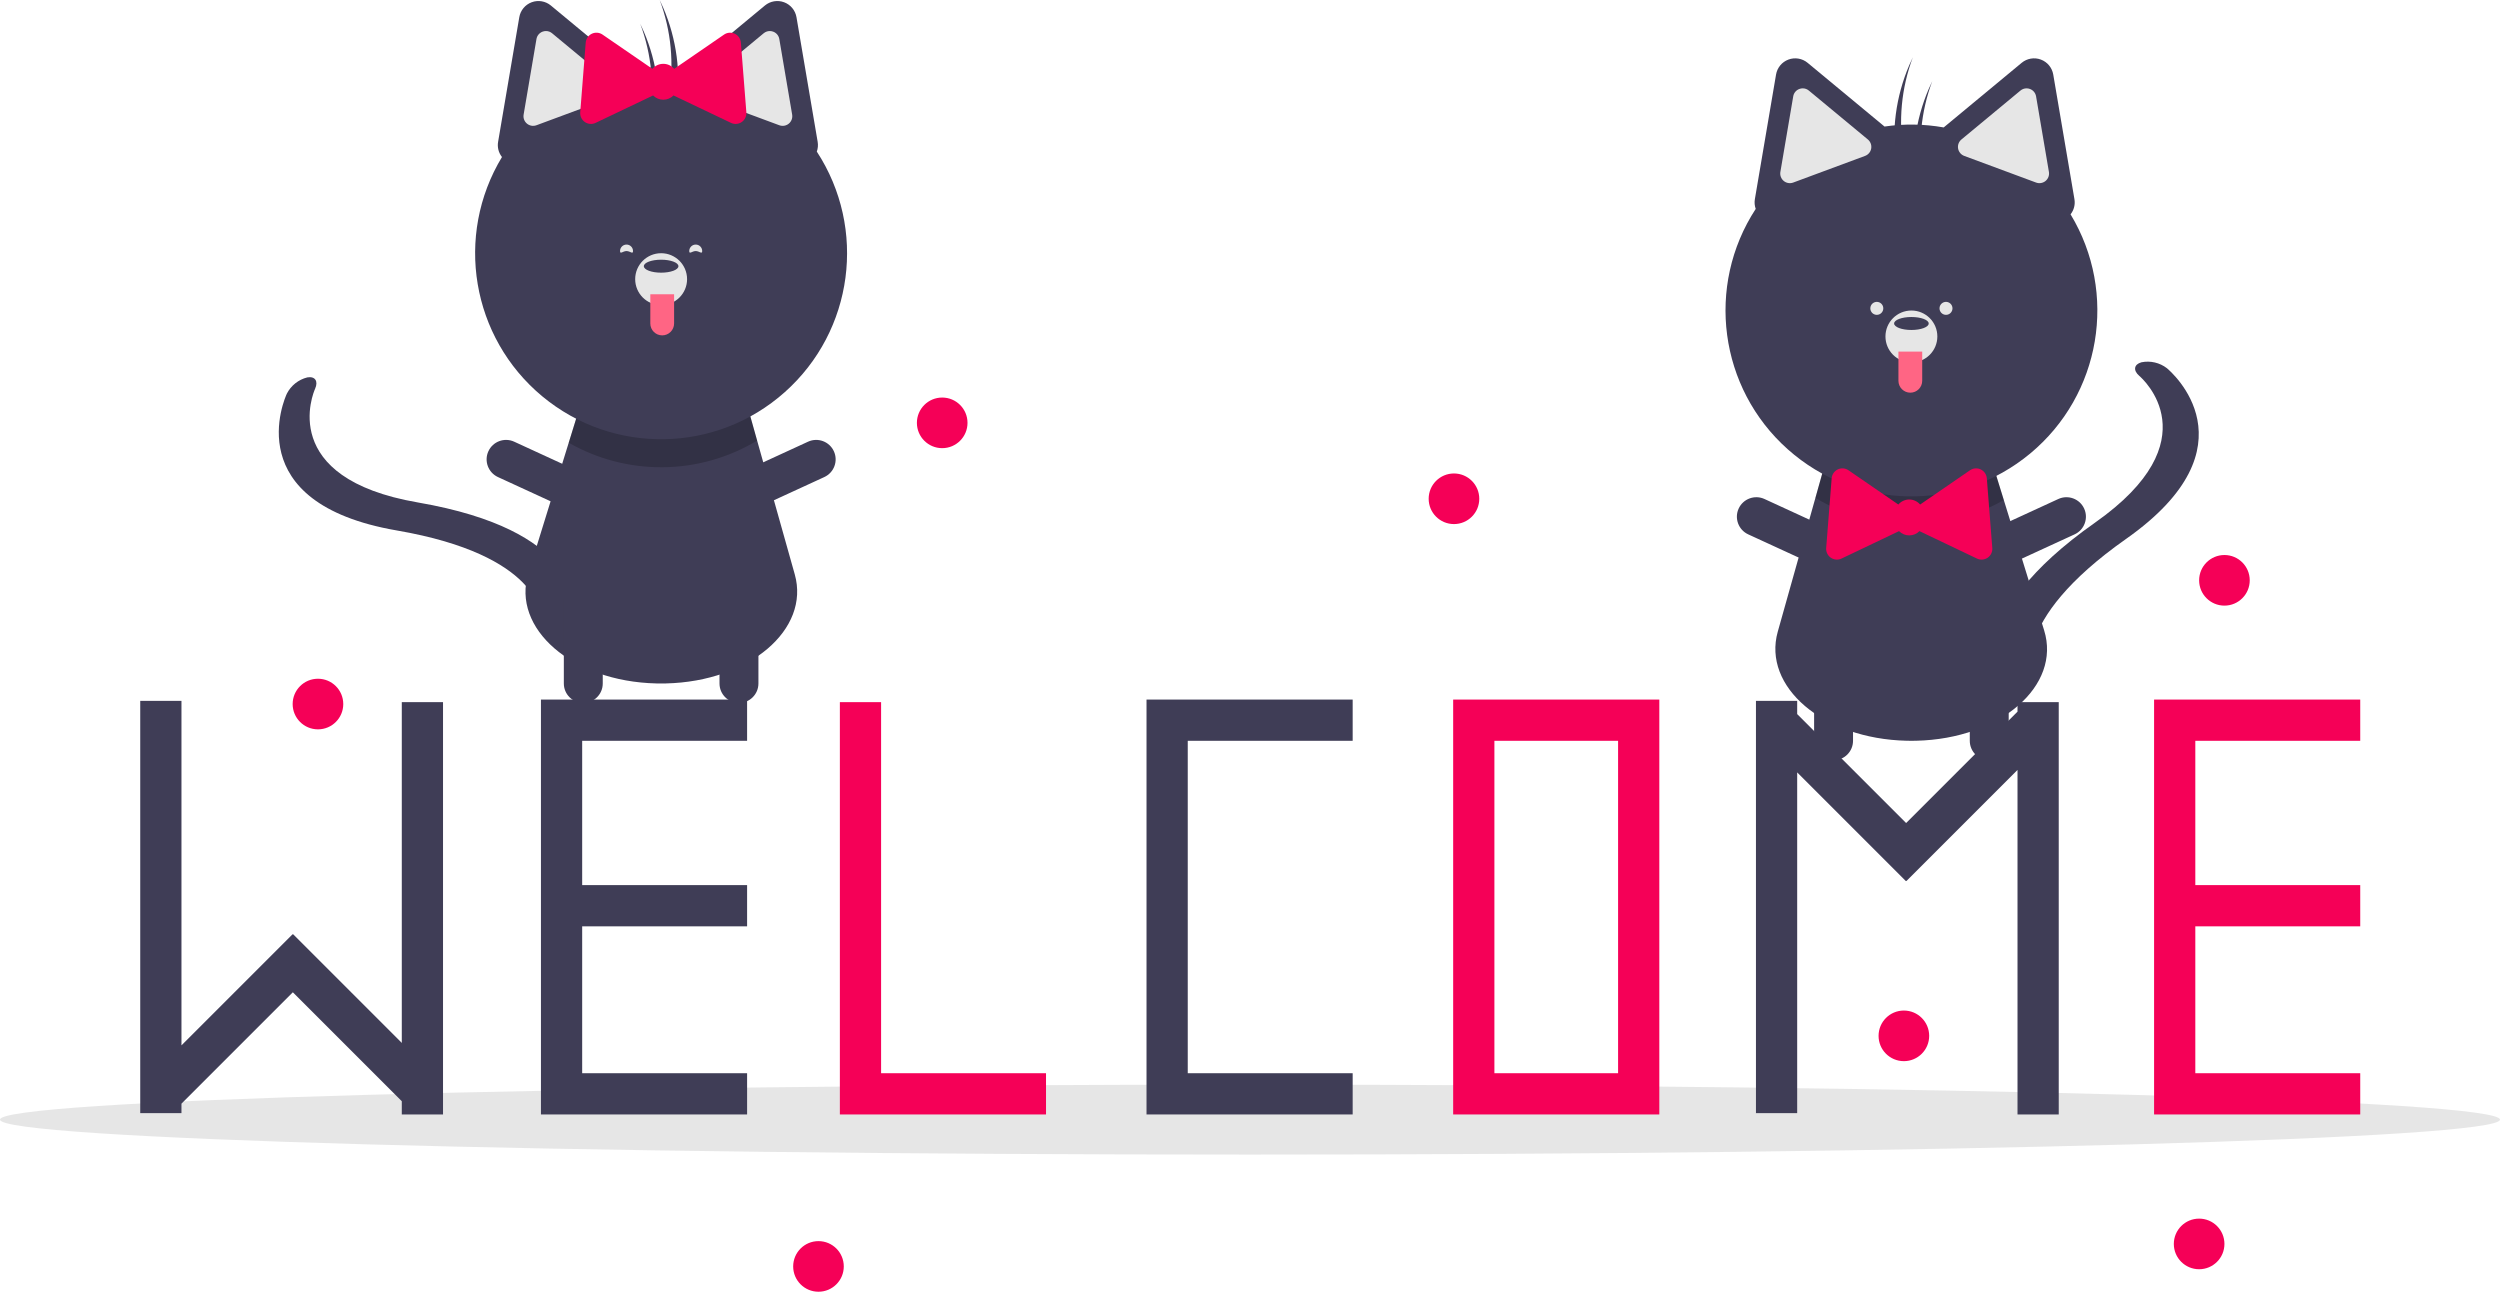
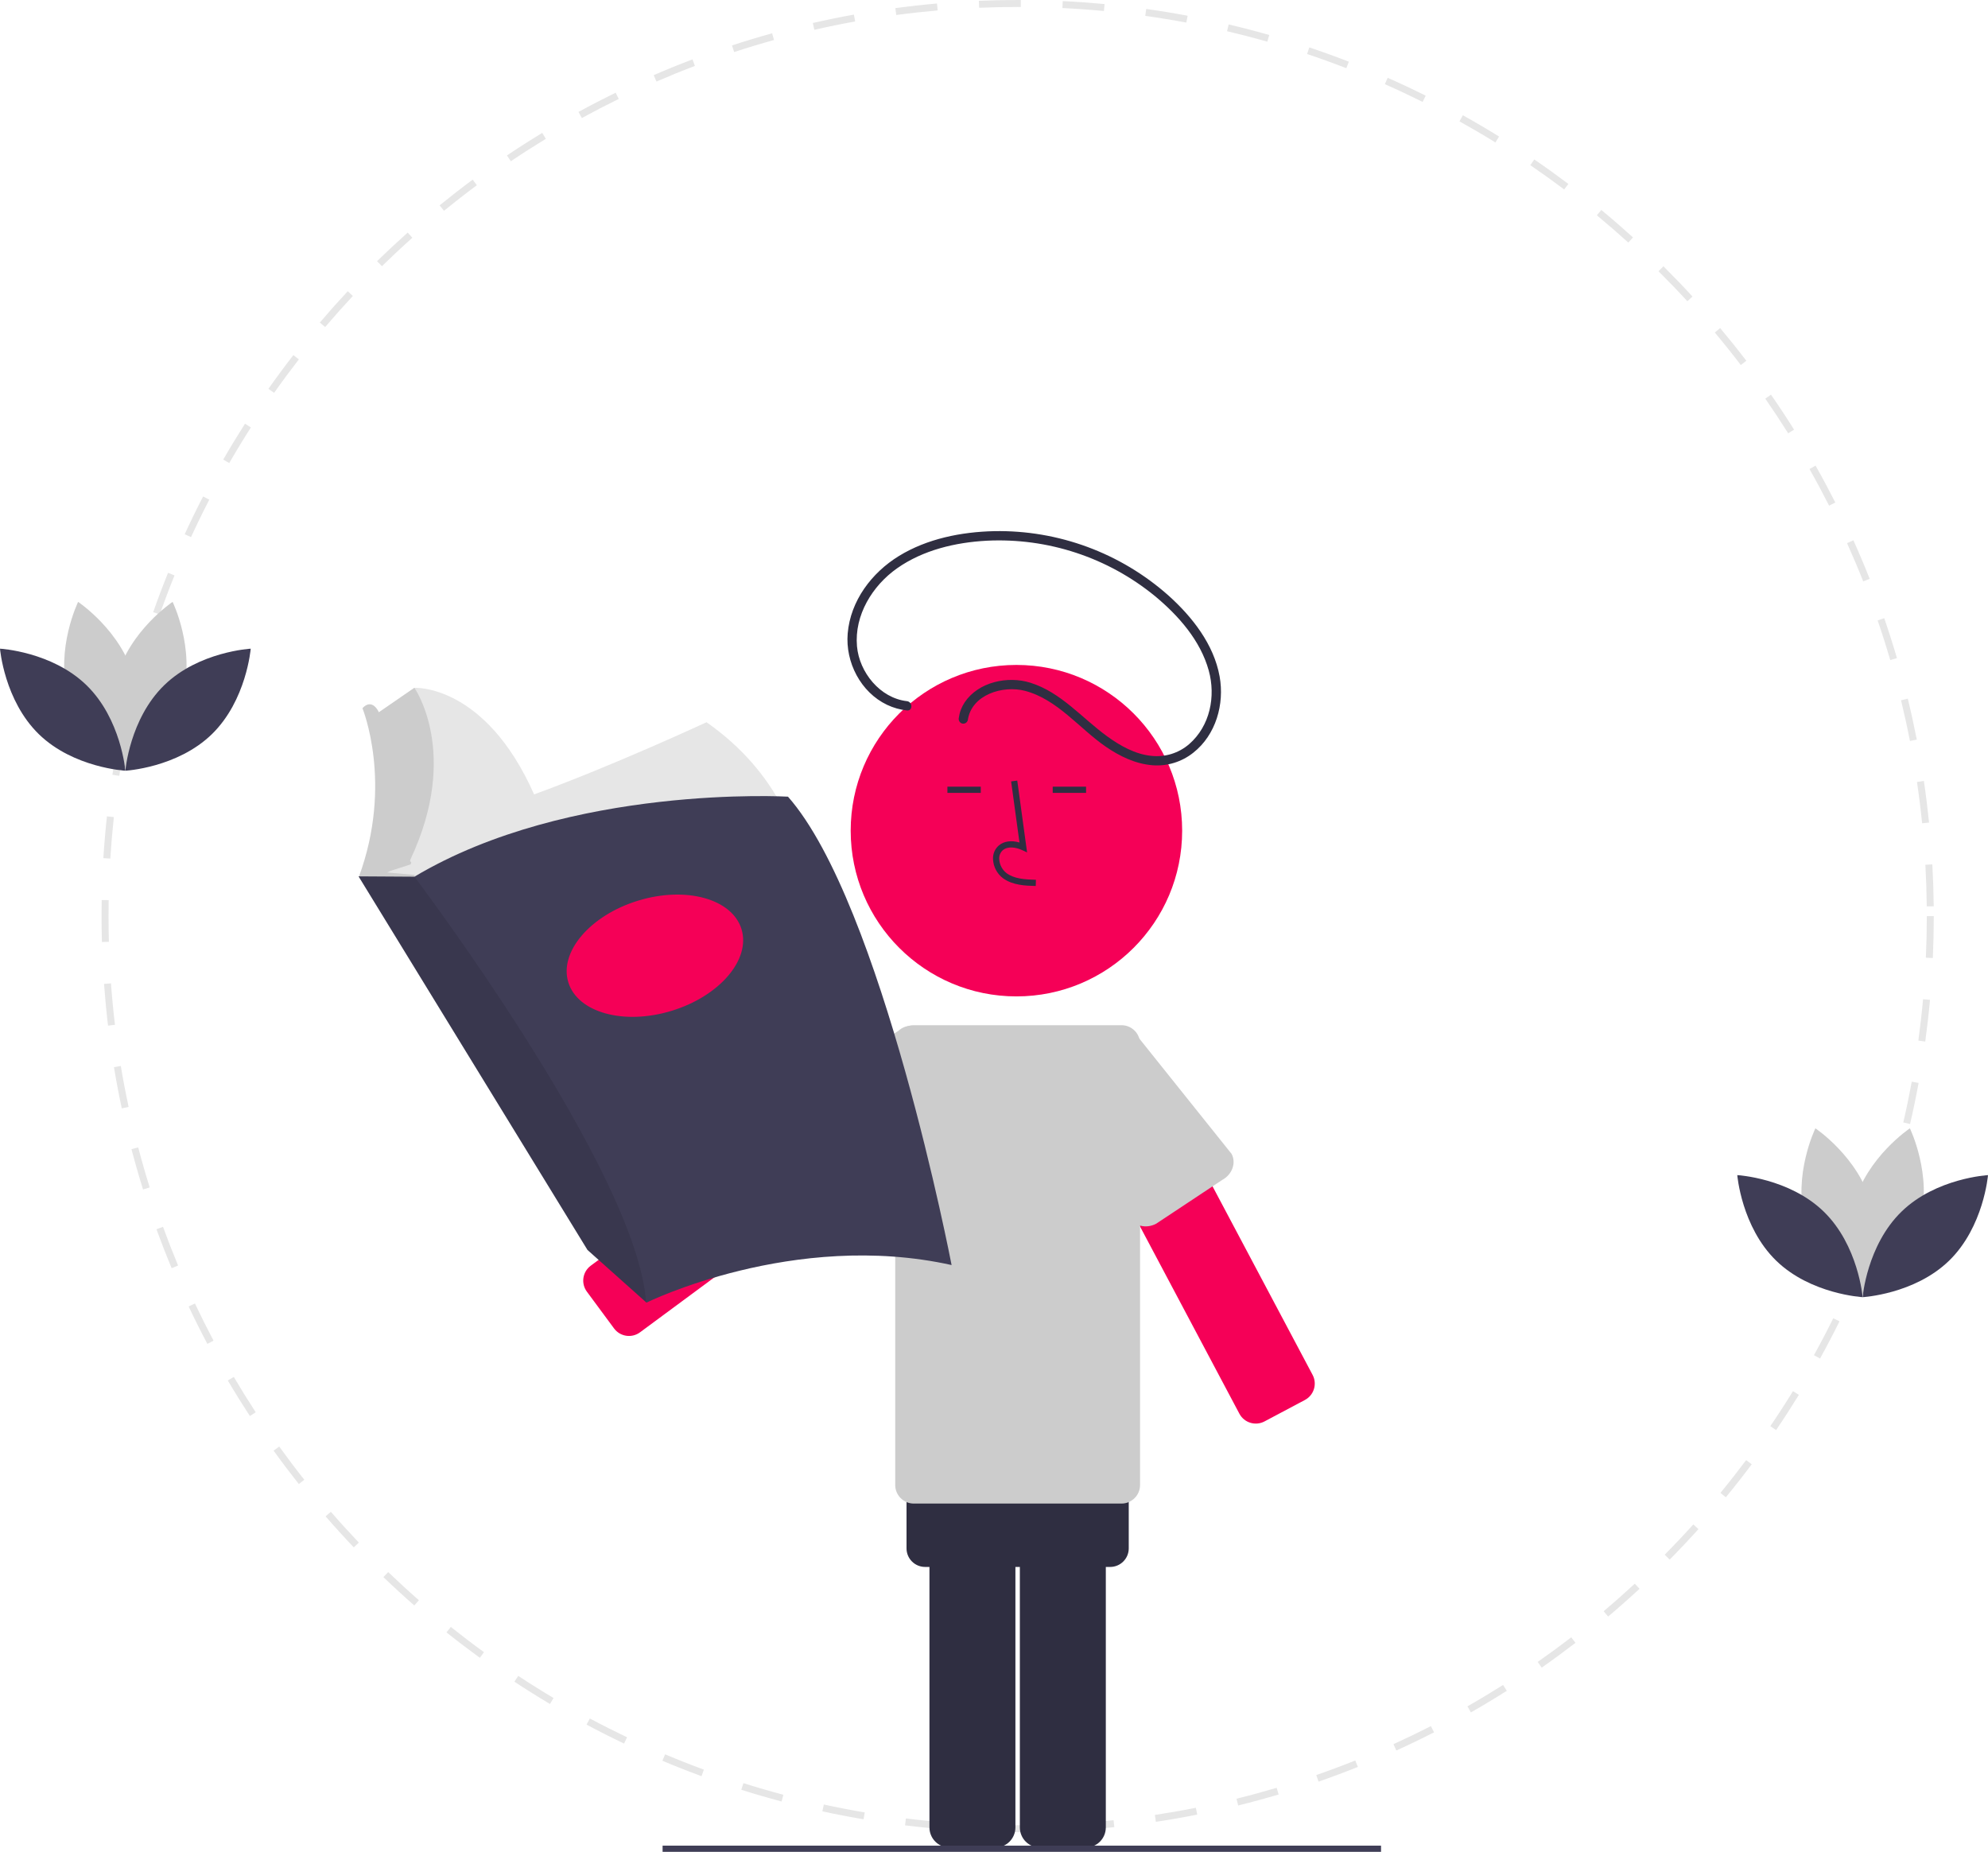
- <svg xmlns="http://www.w3.org/2000/svg" data-name="Layer 1" width="889.076" height="459.38" viewBox="0 0 889.076 459.38">
-   <ellipse cx="444.538" cy="398.169" rx="444.538" ry="12.435" fill="#e6e6e6" />
-   <path d="M836.907,483.742c-.561.008-1.123.015-1.692.015s-1.13-.008-1.692-.015c-29.757-.677-51.326-19.269-45.836-38.777l13.387-47.589,3.383-12.041,59.976,1.023,3.645,11.78,14.348,46.366C888.502,464.119,866.934,483.065,836.907,483.742Z" transform="translate(-155.4622 -220.3102)" fill="#3f3d56" />
-   <path d="M868.079,398.137a66.201,66.201,0,0,1-67.004-.761l3.383-12.041,59.976,1.023Z" transform="translate(-155.4622 -220.3102)" opacity="0.2" />
-   <path d="M865.548,446.544c2.591-9.656,11.106-23.585,34.987-40.38,41.648-29.294,16.803-51.259,15.727-52.18-2.258-1.93-1.925-4.098.775-4.839a11.224,11.224,0,0,1,9.034,2.103c1.348,1.115,32.459,27.683-14.537,60.734-42.295,29.75-33.302,49.169-33.199,49.355,1.133,2.077-.684,3.739-4.063,3.716s-7.039-1.723-8.176-3.797C865.856,460.818,863.135,455.533,865.548,446.544Z" transform="translate(-155.4622 -220.3102)" fill="#3f3d56" />
-   <path d="M807.534,490.677a6.92,6.92,0,0,1-6.92-6.92V453.769a6.92,6.92,0,0,1,13.841,0v29.988A6.92,6.92,0,0,1,807.534,490.677Z" transform="translate(-155.4622 -220.3102)" fill="#3f3d56" />
-   <path d="M813.602,419.484a6.92,6.92,0,0,1-9.179,3.394l-27.243-12.534a6.92,6.92,0,0,1,5.785-12.574l27.243,12.534A6.92,6.92,0,0,1,813.602,419.484Z" transform="translate(-155.4622 -220.3102)" fill="#3f3d56" />
-   <path d="M856.829,419.484a6.92,6.92,0,0,0,9.179,3.394l27.243-12.534a6.92,6.92,0,0,0-5.785-12.574l-27.243,12.534A6.92,6.92,0,0,0,856.829,419.484Z" transform="translate(-155.4622 -220.3102)" fill="#3f3d56" />
-   <path d="M862.897,490.677a6.92,6.92,0,0,0,6.92-6.92V453.769a6.92,6.92,0,1,0-13.841,0v29.988A6.92,6.92,0,0,0,862.897,490.677Z" transform="translate(-155.4622 -220.3102)" fill="#3f3d56" />
-   <path d="M891.818,296.535a6.806,6.806,0,0,0,1.373-5.408l-3.766-22.157-3.766-22.157a6.913,6.913,0,0,0-11.226-4.164L857.127,256.988l-10.426,8.64a65.694,65.694,0,0,0-21.047-.317l-10.043-8.322-17.305-14.34a6.913,6.913,0,0,0-11.226,4.164l-3.766,22.157-3.766,22.157a6.844,6.844,0,0,0,.301,3.474,66.118,66.118,0,1,0,111.969,1.935Z" transform="translate(-155.4622 -220.3102)" fill="#3f3d56" />
-   <path d="M796.572,251.728a3.447,3.447,0,0,0-1.202.218,3.388,3.388,0,0,0-2.184,2.635L788.618,281.451a3.423,3.423,0,0,0,4.565,3.782l25.553-9.479a3.422,3.422,0,0,0,.993-5.844l-0-.001-20.985-17.39A3.392,3.392,0,0,0,796.572,251.728Z" transform="translate(-155.4622 -220.3102)" fill="#e6e6e6" />
-   <path d="M876.167,251.728a3.392,3.392,0,0,0-2.172.792l-20.986,17.391a3.422,3.422,0,0,0,.993,5.844l25.553,9.479a3.423,3.423,0,0,0,4.565-3.782l-4.567-26.87a3.388,3.388,0,0,0-2.184-2.635A3.447,3.447,0,0,0,876.167,251.728Z" transform="translate(-155.4622 -220.3102)" fill="#e6e6e6" />
-   <circle cx="679.753" cy="119.658" r="9.227" fill="#e6e6e6" />
-   <ellipse cx="679.753" cy="115.044" rx="6.151" ry="2.307" fill="#3f3d56" />
-   <path d="M675.14,125.04H683.598a0,0,0,0,1,0,0v10.38a4.229,4.229,0,0,1-4.229,4.229h0a4.229,4.229,0,0,1-4.229-4.229V125.04a0,0,0,0,1,0,0Z" fill="#ff6584" />
-   <path d="M835.729,240.69c-.444.92-.874,1.849-1.279,2.798a65.818,65.818,0,0,0-4.651,35.344c.866-1.256,1.776-2.565,2.701-3.888A65.775,65.775,0,0,1,835.729,240.69Z" transform="translate(-155.4622 -220.3102)" fill="#3f3d56" />
-   <path d="M842.649,249.148c-.444.92-.874,1.849-1.279,2.798A65.818,65.818,0,0,0,836.719,287.29c.866-1.256,1.776-2.565,2.701-3.888A65.775,65.775,0,0,1,842.649,249.148Z" transform="translate(-155.4622 -220.3102)" fill="#3f3d56" />
-   <path d="M863.985,415.199l-.975-12.398-.975-12.398a3.825,3.825,0,0,0-5.98-2.853l-10.25,7.043-7.485,5.143a5.095,5.095,0,0,0-7.749,0l-7.485-5.143L812.838,387.55a3.825,3.825,0,0,0-5.98,2.853l-.975,12.398-.975,12.398a3.825,3.825,0,0,0,5.461,3.752l11.224-5.355,9.223-4.4a5.101,5.101,0,0,0,7.262,0l9.223,4.4,11.224,5.355A3.825,3.825,0,0,0,863.985,415.199Z" transform="translate(-155.4622 -220.3102)" fill="#f50057" />
-   <circle cx="667.451" cy="109.662" r="2.307" fill="#e6e6e6" />
-   <circle cx="692.056" cy="109.662" r="2.307" fill="#e6e6e6" />
-   <path d="M388.888,463.362c.561.008,1.123.015,1.692.015s1.13-.008,1.692-.015c29.757-.677,51.326-19.269,45.836-38.777l-13.387-47.589L421.336,364.955l-59.976,1.023-3.645,11.78-14.348,46.366C337.293,443.739,358.861,462.685,388.888,463.362Z" transform="translate(-155.4622 -220.3102)" fill="#3f3d56" />
-   <path d="M357.715,377.758a66.201,66.201,0,0,0,67.004-.761L421.336,364.955l-59.976,1.023Z" transform="translate(-155.4622 -220.3102)" opacity="0.2" />
-   <path d="M352.962,420.524c-6.473-7.619-20.13-16.565-48.9-21.526-50.177-8.656-37.121-39.139-36.542-40.432,1.215-2.711-.014-4.527-2.771-4.041a11.224,11.224,0,0,0-7.266,5.766c-.741,1.585-17.492,38.91,39.127,48.673,50.957,8.79,51.139,30.19,51.125,30.403-.136,2.362,2.218,3.087,5.263,1.62s5.625-4.569,5.765-6.931C358.791,433.557,358.99,427.616,352.962,420.524Z" transform="translate(-155.4622 -220.3102)" fill="#3f3d56" />
-   <path d="M418.261,470.298a6.92,6.92,0,0,0,6.92-6.92V433.389a6.92,6.92,0,0,0-13.841,0v29.988A6.92,6.92,0,0,0,418.261,470.298Z" transform="translate(-155.4622 -220.3102)" fill="#3f3d56" />
-   <path d="M412.193,399.105a6.92,6.92,0,0,0,9.179,3.394l27.243-12.534a6.92,6.92,0,1,0-5.785-12.574l-27.243,12.534A6.92,6.92,0,0,0,412.193,399.105Z" transform="translate(-155.4622 -220.3102)" fill="#3f3d56" />
-   <path d="M368.966,399.105a6.92,6.92,0,0,1-9.179,3.394l-27.243-12.534a6.92,6.92,0,1,1,5.785-12.574l27.243,12.534A6.92,6.92,0,0,1,368.966,399.105Z" transform="translate(-155.4622 -220.3102)" fill="#3f3d56" />
-   <path d="M362.898,470.298a6.92,6.92,0,0,1-6.92-6.92V433.389a6.92,6.92,0,0,1,13.841,0v29.988A6.92,6.92,0,0,1,362.898,470.298Z" transform="translate(-155.4622 -220.3102)" fill="#3f3d56" />
-   <path d="M445.947,274.221a6.844,6.844,0,0,0,.301-3.474l-3.766-22.157-3.766-22.157a6.913,6.913,0,0,0-11.226-4.164l-17.305,14.34L400.141,244.931a65.694,65.694,0,0,0-21.047.317l-10.426-8.64-17.305-14.34a6.913,6.913,0,0,0-11.226,4.164L336.37,248.59l-3.766,22.157a6.806,6.806,0,0,0,1.373,5.408,66.137,66.137,0,1,0,111.969-1.935Z" transform="translate(-155.4622 -220.3102)" fill="#3f3d56" />
-   <path d="M427.051,232.14,406.066,249.53l-0.0.001a3.422,3.422,0,0,0,.993,5.844l25.553,9.479a3.423,3.423,0,0,0,4.565-3.782l-4.567-26.87a3.388,3.388,0,0,0-2.184-2.635,3.447,3.447,0,0,0-1.202-.218A3.392,3.392,0,0,0,427.051,232.14Z" transform="translate(-155.4622 -220.3102)" fill="#e6e6e6" />
-   <path d="M348.427,231.566a3.388,3.388,0,0,0-2.184,2.635l-4.567,26.87a3.423,3.423,0,0,0,4.565,3.782l25.553-9.479a3.422,3.422,0,0,0,.993-5.844l-20.986-17.391a3.392,3.392,0,0,0-2.172-.792A3.447,3.447,0,0,0,348.427,231.566Z" transform="translate(-155.4622 -220.3102)" fill="#e6e6e6" />
-   <circle cx="235.117" cy="99.278" r="9.227" fill="#e6e6e6" />
-   <ellipse cx="235.117" cy="94.665" rx="6.151" ry="2.307" fill="#3f3d56" />
-   <path d="M390.964,324.971h0A4.229,4.229,0,0,1,395.193,329.2v10.38a0,0,0,0,1,0,0h-8.458a0,0,0,0,1,0,0V329.2A4.229,4.229,0,0,1,390.964,324.971Z" transform="translate(626.4652 444.2411) rotate(-180)" fill="#ff6584" />
-   <path d="M390.066,220.31c.444.92.874,1.849,1.279,2.798a65.818,65.818,0,0,1,4.651,35.344c-.866-1.256-1.776-2.565-2.701-3.888A65.775,65.775,0,0,0,390.066,220.31Z" transform="translate(-155.4622 -220.3102)" fill="#3f3d56" />
-   <path d="M383.146,228.768c.444.92.874,1.849,1.279,2.798a65.818,65.818,0,0,1,4.651,35.344c-.866-1.256-1.776-2.565-2.701-3.888A65.775,65.775,0,0,0,383.146,228.768Z" transform="translate(-155.4622 -220.3102)" fill="#3f3d56" />
-   <path d="M361.81,260.258l.975-12.398.975-12.398a3.825,3.825,0,0,1,5.98-2.853l10.25,7.043,7.485,5.143a5.095,5.095,0,0,1,7.749,0l7.485-5.143,10.25-7.043a3.825,3.825,0,0,1,5.98,2.853l.975,12.398.975,12.398a3.825,3.825,0,0,1-5.461,3.752L404.202,258.655l-9.223-4.4a5.101,5.101,0,0,1-7.262,0l-9.223,4.4L367.27,264.01A3.825,3.825,0,0,1,361.81,260.258Z" transform="translate(-155.4622 -220.3102)" fill="#f50057" />
-   <path d="M400.575,309.592c0,1.274,1.033,0,2.307,0s2.307,1.274,2.307,0a2.307,2.307,0,0,0-4.614,0Z" transform="translate(-155.4622 -220.3102)" fill="#e6e6e6" />
-   <path d="M380.583,309.592c0,1.274-1.033,0-2.307,0s-2.307,1.274-2.307,0a2.307,2.307,0,0,1,4.614,0Z" transform="translate(-155.4622 -220.3102)" fill="#e6e6e6" />
-   <polygon points="481.05 263.451 481.05 248.788 407.736 248.788 407.736 249.705 407.736 263.451 407.736 381.67 407.736 396.333 422.399 396.333 481.05 396.333 481.05 381.67 422.399 381.67 422.399 263.451 481.05 263.451" fill="#3f3d56" />
-   <path d="M672.253,469.099V616.643h73.314V469.099Zm58.651,132.882h-43.988V483.761h43.988Z" transform="translate(-155.4622 -220.3102)" fill="#f50057" />
-   <polygon points="313.344 381.67 313.344 249.705 298.681 249.705 298.681 381.67 298.681 396.333 313.344 396.333 371.995 396.333 371.995 381.67 313.344 381.67" fill="#f50057" />
-   <polygon points="265.69 263.451 265.69 248.788 192.376 248.788 192.376 249.705 192.376 263.451 192.376 314.771 192.376 329.434 192.376 381.67 192.376 396.333 207.039 396.333 265.69 396.333 265.69 381.67 207.039 381.67 207.039 329.434 265.69 329.434 265.69 314.771 207.039 314.771 207.039 263.451 265.69 263.451" fill="#3f3d56" />
-   <polygon points="839.372 263.451 839.372 248.788 766.058 248.788 766.058 249.705 766.058 263.451 766.058 314.771 766.058 329.434 766.058 381.67 766.058 396.333 780.721 396.333 839.372 396.333 839.372 381.67 780.721 381.67 780.721 329.434 839.372 329.434 839.372 314.771 780.721 314.771 780.721 263.451 839.372 263.451" fill="#f50057" />
-   <polygon points="142.889 249.705 142.889 370.89 104.228 332.23 104.14 332.319 104.058 332.237 64.535 371.76 64.535 249.247 49.872 249.247 49.872 395.875 64.535 395.875 64.535 392.496 104.147 352.884 142.889 391.627 142.889 396.333 157.552 396.333 157.552 249.705 142.889 249.705" fill="#3f3d56" />
-   <polygon points="717.488 249.705 717.488 253.083 677.876 292.695 639.133 253.953 639.133 249.247 624.47 249.247 624.47 395.875 639.133 395.875 639.133 274.689 677.794 313.35 677.883 313.261 677.964 313.342 717.488 273.819 717.488 396.333 732.15 396.333 732.15 249.705 717.488 249.705" fill="#3f3d56" />
-   <circle cx="335.076" cy="150.38" r="9" fill="#f50057" />
-   <circle cx="113.076" cy="250.38" r="9" fill="#f50057" />
-   <circle cx="291.076" cy="450.38" r="9" fill="#f50057" />
-   <circle cx="517.076" cy="177.38" r="9" fill="#f50057" />
-   <circle cx="782.076" cy="442.38" r="9" fill="#f50057" />
-   <circle cx="791.076" cy="206.38" r="9" fill="#f50057" />
-   <circle cx="677.076" cy="368.38" r="9" fill="#f50057" />
+ <svg xmlns="http://www.w3.org/2000/svg" data-name="Layer 1" width="641.963" height="598" viewBox="0 0 641.963 598">
+   <path d="M607.641,742.658c-3.121,0-6.273-.049-9.368-.146l.07-2.247c4.443.138,8.978.177,13.442.115l.031,2.25Q609.732,742.657,607.641,742.658Zm17.711-.522-.132-2.245c4.45-.263,8.957-.632,13.396-1.096l.235,2.236c-4.473.469-9.014.841-13.499,1.105Zm-40.601-.35c-4.487-.344-9.022-.794-13.478-1.341l.275-2.232c4.422.542,8.922.99,13.375,1.33Zm67.533-2.474-.337-2.223c4.421-.671,8.877-1.45,13.239-2.317l.438,2.206c-4.396.873-8.884,1.659-13.34,2.334Zm-94.412-.823c-4.433-.751-8.907-1.615-13.299-2.568l.477-2.199c4.358.947,8.798,1.804,13.197,2.548Zm120.973-4.456-.54-2.184c4.34-1.073,8.704-2.26,12.972-3.525l.639,2.157c-4.3,1.275-8.698,2.47-13.071,3.551Zm-147.438-1.29c-4.348-1.157-8.724-2.429-13.006-3.783l.678-2.144c4.249,1.343,8.592,2.606,12.906,3.752ZM704.808,726.33l-.738-2.124c4.211-1.464,8.447-3.047,12.592-4.706l.835,2.089c-4.175,1.671-8.444,3.266-12.688,4.741Zm-199.258-1.762c-4.223-1.552-8.472-3.227-12.629-4.978l.873-2.074c4.125,1.738,8.341,3.4,12.532,4.941Zm224.374-8.288-.931-2.048c4.045-1.838,8.11-3.8,12.083-5.831l1.024,2.004c-4.004,2.046-8.1,4.023-12.175,5.875ZM480.539,714.037c-4.059-1.934-8.134-3.992-12.109-6.116l1.06-1.984c3.946,2.108,7.989,4.15,12.017,6.07Zm273.455-10.061-1.114-1.953c3.879-2.213,7.751-4.54,11.506-6.916l1.202,1.9C761.804,699.402,757.903,701.748,753.994,703.976Zm-297.377-2.72c-3.861-2.297-7.728-4.719-11.492-7.198l1.238-1.878c3.735,2.461,7.572,4.864,11.404,7.143ZM776.854,689.514l-1.287-1.843c3.652-2.552,7.297-5.224,10.833-7.942l1.371,1.784C784.208,684.251,780.535,686.944,776.854,689.514Zm-342.875-3.168c-3.631-2.637-7.258-5.4-10.781-8.213l1.404-1.758c3.496,2.791,7.096,5.533,10.699,8.149Zm364.334-13.324-1.45-1.72c3.404-2.872,6.792-5.866,10.071-8.898L808.46,664.056C805.157,667.111,801.743,670.127,798.312,673.022Zm-385.509-3.583c-3.382-2.961-6.741-6.042-9.985-9.156l1.558-1.623c3.22,3.091,6.553,6.148,9.909,9.088Zm405.388-14.804-1.602-1.58c3.138-3.18,6.243-6.471,9.225-9.781l1.672,1.505c-3.005,3.336-6.133,6.651-9.295,9.855Zm-424.928-3.95c-3.103-3.262-6.167-6.635-9.107-10.022L385.855,639.188c2.918,3.362,5.959,6.708,9.038,9.945ZM836.324,634.51l-1.738-1.428c2.835-3.45,5.626-7.01,8.299-10.584l1.801,1.347C841.994,627.446,839.181,631.034,836.324,634.51Zm-460.808-4.271c-2.786-3.521-5.53-7.155-8.154-10.803l1.826-1.314c2.605,3.619,5.328,7.227,8.093,10.722Zm477.038-17.431-1.861-1.263c2.509-3.694,4.966-7.496,7.303-11.302l1.918,1.178C857.557,605.254,855.081,609.086,852.553,612.807Zm-492.843-4.532c-2.451-3.758-4.85-7.624-7.131-11.495l1.938-1.142c2.264,3.841,4.645,7.679,7.077,11.408Zm507.033-18.572-1.968-1.087c2.16-3.908,4.258-7.922,6.238-11.93l2.017.997C871.035,581.721,868.919,585.765,866.743,589.703Zm-520.761-4.73c-2.098-3.965-4.132-8.034-6.046-12.092l2.034-.96c1.9,4.027,3.918,8.065,6,12Zm532.775-19.59-2.061-.903c1.793-4.094,3.514-8.287,5.117-12.461l2.1.806c-1.615,4.207-3.35,8.432-5.156,12.558Zm-544.305-4.854c-1.725-4.139-3.376-8.374-4.908-12.587l2.115-.769c1.52,4.182,3.159,8.383,4.87,12.491ZM888.485,540.04l-2.135-.707c1.404-4.23,2.729-8.554,3.937-12.852l2.166.609c-1.218,4.331-2.554,8.689-3.968,12.951ZM325.21,535.11c-1.338-4.287-2.596-8.667-3.738-13.019l2.176-.571c1.133,4.319,2.381,8.666,3.709,12.92Zm570.607-21.141-2.191-.51c1.007-4.336,1.928-8.764,2.737-13.158l2.212.406c-.815,4.43-1.743,8.891-2.758,13.262ZM318.339,508.914c-.938-4.394-1.787-8.87-2.523-13.307l2.219-.369c.731,4.404,1.574,8.846,2.505,13.206ZM900.72,487.336l-2.23-.305c.605-4.406,1.116-8.899,1.519-13.354l2.241.202c-.406,4.491-.921,9.017-1.53,13.457Zm-586.814-5.136c-.531-4.453-.966-8.989-1.295-13.48l2.244-.165c.326,4.459.758,8.959,1.285,13.379Zm589.26-21.832-2.247-.101c.2-4.458.302-8.979.302-13.437h2.25c0,4.493-.102,9.048-.304,13.539ZM311.929,455.191c-.077-2.758-.116-5.572-.116-8.363q0-2.597.044-5.184l2.25.04q-.045,2.567-.044,5.144c.001,2.769.04,5.563.115,8.301Zm589.275-11.501c-.046-4.46-.195-8.981-.443-13.437l2.245-.125c.249,4.49.4,9.045.447,13.539Zm-586.563-15.436-2.245-.141c.281-4.495.668-9.035,1.151-13.494l2.236.242C315.304,419.288,314.92,423.793,314.641,428.254ZM899.709,416.854c-.449-4.435-1.008-8.922-1.661-13.338l2.226-.328c.657,4.449,1.22,8.971,1.674,13.439Zm-582.175-15.318-2.223-.344c.689-4.45,1.49-8.936,2.38-13.334l2.205.446C319.013,392.669,318.218,397.121,317.535,401.536Zm578.243-11.266c-.858-4.388-1.826-8.806-2.878-13.129l2.186-.532c1.06,4.356,2.035,8.808,2.9,13.229ZM322.863,375.197l-2.182-.547c1.092-4.357,2.302-8.75,3.596-13.059l2.154.647C325.148,366.513,323.947,370.873,322.863,375.197ZM889.42,364.158c-1.254-4.283-2.625-8.592-4.074-12.808l2.127-.732c1.461,4.248,2.843,8.591,4.107,12.907Zm-558.812-14.735-2.122-.746c1.495-4.253,3.109-8.526,4.798-12.7l2.086.844c-1.676,4.142-3.278,8.383-4.761,12.603ZM880.684,338.743c-1.641-4.14-3.399-8.295-5.224-12.35l2.052-.924c1.84,4.086,3.611,8.273,5.264,12.444ZM340.704,324.455l-2.044-.939c1.879-4.092,3.879-8.195,5.944-12.196l1.999,1.031C344.553,316.322,342.569,320.394,340.704,324.455Zm528.97-10.164c-2.013-3.971-4.147-7.951-6.34-11.827l1.957-1.108c2.211,3.906,4.36,7.916,6.389,11.918Zm-516.622-13.756-1.95-1.123c2.244-3.897,4.611-7.797,7.035-11.593l1.896,1.211c-2.405,3.767-4.754,7.638-6.981,11.505Zm503.406-9.601c-2.377-3.784-4.866-7.554-7.398-11.205l1.848-1.282c2.552,3.679,5.061,7.478,7.455,11.291ZM367.532,277.86l-1.839-1.296c2.593-3.678,5.305-7.344,8.061-10.897l1.777,1.379C372.797,270.572,370.105,274.21,367.532,277.86Zm473.623-8.99c-2.711-3.551-5.534-7.081-8.393-10.491l1.725-1.445c2.88,3.437,5.725,6.993,8.457,10.571ZM384.014,256.611l-1.712-1.459c2.91-3.418,5.944-6.821,9.016-10.113l1.644,1.535C389.913,249.841,386.903,253.218,384.014,256.611Zm439.885-8.333c-3.022-3.289-6.157-6.55-9.316-9.689L816.169,236.993c3.183,3.164,6.341,6.449,9.386,9.763Zm-421.545-11.32-1.573-1.608c3.217-3.147,6.546-6.258,9.893-9.247l1.498,1.678C408.85,230.747,405.547,233.834,402.354,236.958Zm402.482-7.626c-3.312-3.004-6.731-5.966-10.163-8.805l1.435-1.733c3.457,2.86,6.903,5.845,10.24,8.872ZM422.396,219.06l-1.42-1.744c3.479-2.833,7.075-5.628,10.688-8.306l1.34,1.807C429.418,213.475,425.849,216.248,422.396,219.06Zm361.723-6.869c-3.573-2.691-7.25-5.331-10.927-7.847l1.27-1.856c3.706,2.535,7.41,5.195,11.011,7.906ZM443.973,203.068l-1.256-1.866c3.724-2.506,7.557-4.959,11.395-7.294l1.169,1.922C451.473,198.147,447.669,200.582,443.973,203.068Zm317.942-6.064c-3.802-2.353-7.706-4.646-11.603-6.818l1.094-1.965c3.928,2.188,7.862,4.5,11.693,6.87Zm-295.009-7.885-1.08-1.974c3.94-2.156,7.979-4.247,12.006-6.217l.989,2.021c-3.996,1.955-8.005,4.03-11.915,6.17Zm271.499-5.212c-4.003-1.994-8.103-3.921-12.187-5.726l.91-2.057c4.116,1.819,8.248,3.761,12.282,5.77Zm-247.403-6.574-.894-2.064c4.117-1.784,8.329-3.496,12.517-5.087l.799,2.104C499.266,173.864,495.087,175.562,491.001,177.333Zm222.773-4.313c-4.165-1.615-8.428-3.156-12.672-4.58l.716-2.133c4.275,1.435,8.571,2.988,12.769,4.616Zm-197.68-5.215-.701-2.138c4.275-1.402,8.637-2.721,12.964-3.921l.601,2.167C524.665,165.104,520.337,166.413,516.095,167.804Zm172.17-3.345c-4.291-1.223-8.667-2.362-13.007-3.385l.516-2.189c4.374,1.031,8.783,2.179,13.108,3.411Zm-146.274-3.842-.501-2.193c4.383-1.001,8.848-1.914,13.269-2.711l.4,2.213C550.77,158.719,546.34,159.624,541.99,160.618Zm120.117-2.325c-4.381-.822-8.843-1.554-13.263-2.174l.312-2.228c4.454.626,8.951,1.363,13.366,2.191Zm-93.67-2.448-.298-2.23c4.453-.594,8.982-1.094,13.461-1.484l.196,2.241C577.351,154.759,572.858,155.255,568.437,155.845Zm67.058-1.291c-4.431-.417-8.941-.739-13.407-.955l.11-2.247c4.498.218,9.043.542,13.508.963Zm-40.285-1.045-.094-2.247c4.135-.172,8.348-.26,12.526-.261l1.018.002-.007,2.25-1.012-.002C603.496,153.251,599.313,153.338,595.21,153.509Z" transform="translate(-279.0186 -151)" fill="#e6e6e6" />
+   <path d="M608.349,741.121V618.107a6.508,6.508,0,0,1,6.5-6.5h14.76a6.508,6.508,0,0,1,6.5,6.5V741.121a6.508,6.508,0,0,1-6.5,6.5H614.849A6.508,6.508,0,0,1,608.349,741.121Z" transform="translate(-279.0186 -151)" fill="#2f2e41" />
+   <path d="M579.156,741.121V618.107a6.508,6.508,0,0,1,6.5-6.5H600.416a6.508,6.508,0,0,1,6.5,6.5V741.121a6.508,6.508,0,0,1-6.5,6.5H585.656A6.508,6.508,0,0,1,579.156,741.121Z" transform="translate(-279.0186 -151)" fill="#2f2e41" />
+   <rect x="292.734" y="426.494" width="71.76" height="79.506" rx="6" fill="#2f2e41" />
+   <path d="M507.168,384.226s-30.159,14.01-55.68,23.302c-15.837-35.751-38.653-34.413-38.653-34.413l-13.832,9.524,2.494,14.286-.68,23.356-3.628,12.245,5.206.941,2.941.533.443-.401a30.219,30.219,0,0,0-.881,8.904l130.841-20.408S531.204,401.006,507.168,384.226Z" transform="translate(-279.0186 -151)" fill="#e6e6e6" />
+   <rect x="513.827" y="466.41" width="26.76" height="135.014" rx="6" transform="translate(132.1563 1124.235) rotate(-126.4665)" fill="#f50057" />
+   <rect x="648.848" y="479.41" width="26.76" height="135.014" rx="6" transform="translate(-458.1276 223.2418) rotate(-27.95414)" fill="#f50057" />
+   <path d="M673.651,532.053l-21.293,14.116c-3.254,1.727-7.151.754-8.704-2.173l-23.515-44.311c-1.553-2.927-.175-6.7,3.079-8.426l14.493-7.691c3.254-1.727,7.151-.754,8.704,2.173l30.315,37.887C678.283,526.553,676.904,530.326,673.651,532.053Z" transform="translate(-279.0186 -151)" fill="#ccc" />
+   <path d="M528.551,519.072l13.839,18.379a6,6,0,0,0,8.481.269l36.576-34.331a6,6,0,0,0,.269-8.481L577.615,484.146a6,6,0,0,0-8.481-.269L528.819,510.591A6,6,0,0,0,528.551,519.072Z" transform="translate(-279.0186 -151)" fill="#ccc" />
+   <rect x="289.083" y="331.059" width="79.062" height="154.476" rx="6" fill="#ccc" />
+   <circle cx="328.222" cy="268.242" r="53.519" fill="#f50057" />
+   <path d="M613.479,437.111c-3.307-.093-7.422-.208-10.589-2.522a8.131,8.131,0,0,1-3.2-6.073,5.47,5.47,0,0,1,1.86-4.492c1.654-1.398,4.072-1.729,6.678-.961l-2.699-19.727,1.982-.271,3.172,23.19-1.654-.759c-1.917-.881-4.551-1.328-6.188.055a3.514,3.514,0,0,0-1.152,2.895,6.146,6.146,0,0,0,2.381,4.528c2.464,1.801,5.745,2.034,9.466,2.138Z" transform="translate(-279.0186 -151)" fill="#2f2e41" />
+   <rect x="305.939" y="254.037" width="10.771" height="2" fill="#2f2e41" />
+   <rect x="339.939" y="254.037" width="10.771" height="2" fill="#2f2e41" />
+   <path d="M571.885,377.419c-8.674-.989-15.392-9.3-16.13-17.733-.878-10.032,4.965-19.56,12.98-25.19,8.382-5.887,18.826-8.346,28.93-8.887A79.51,79.51,0,0,1,652.013,343.523c7.571,6.288,14.643,14.299,17.323,23.974,2.328,8.403.433,17.922-6.325,23.807a15.976,15.976,0,0,1-12.26,3.775c-5.244-.544-10.082-3.302-14.27-6.347-8.147-5.923-14.835-14.175-24.76-17.271-7.278-2.27-16.722-.272-21.169,6.309a11.979,11.979,0,0,0-1.913,5.019,1.553,1.553,0,0,0,1.048,1.845,1.509,1.509,0,0,0,1.845-1.048c1.168-8.289,11.36-11.383,18.513-9.489,10.429,2.76,17.429,12.066,25.985,17.979,4.499,3.109,9.615,5.594,15.132,6.04a18.791,18.791,0,0,0,13.203-4.056c7.31-5.772,10.105-15.699,8.489-24.637-1.872-10.35-8.838-19.221-16.482-26.089a82.447,82.447,0,0,0-56.344-20.814c-10.574.243-21.606,2.426-30.715,8.014-8.836,5.421-15.665,14.49-16.558,25.032-.786,9.279,4.193,18.984,12.738,23.049a19.949,19.949,0,0,0,6.392,1.804c1.915.218,1.899-2.783,0-3Z" transform="translate(-279.0186 -151)" fill="#2f2e41" />
+   <path d="M405.238,432.186l6.349-2.041c.68-1.304-.565-.467.029-1.735,16.064-34.271,1.218-55.296,1.218-55.296L401.35,381.022c-.028-.065-.051-.132-.08-.198 0,0-2.041-4.535-5.215-1.134,0,0,9.977,24.264-1.134,54.423l12.925,5.896,4.989-5.896.113-.567-8.928-.812Z" transform="translate(-279.0186 -151)" fill="#ccc" />
+   <path d="M586.307,559.512c-51.021-11.338-98.528,12.132-98.528,12.132l-.129-.116L468.731,554.637,394.807,434l18.028.113c50.114-29.932,120.637-25.851,120.637-25.851C563.858,442.73,586.307,559.512,586.307,559.512Z" transform="translate(-279.0186 -151)" fill="#3f3d56" />
+   <path d="M487.65,571.529,468.731,554.637,394.807,434l18.028.113S484.686,529.011,487.65,571.529Z" transform="translate(-279.0186 -151)" opacity="0.1" style="isolation:isolate" />
+   <ellipse cx="490.501" cy="459.624" rx="29.252" ry="18.594" transform="translate(-392.2349 13.03807) rotate(-17.05185)" fill="#f50057" />
+   <path d="M338.03,375.508c-4.074,15.059-18.028,24.386-18.028,24.386s-7.349-15.089-3.275-30.149,18.028-24.386,18.028-24.386S342.104,360.449,338.03,375.508Z" transform="translate(-279.0186 -151)" fill="#ccc" />
+   <path d="M300.97,375.508c4.074,15.059,18.028,24.386,18.028,24.386s7.349-15.089,3.275-30.149-18.028-24.386-18.028-24.386S296.896,360.449,300.97,375.508Z" transform="translate(-279.0186 -151)" fill="#ccc" />
+   <path d="M306.956,372.271c11.179,10.882,12.544,27.61,12.544,27.61s-16.759-.915-27.937-11.797-12.544-27.61-12.544-27.61S295.777,361.389,306.956,372.271Z" transform="translate(-279.0186 -151)" fill="#3f3d56" />
+   <path d="M332.044,372.271c-11.179,10.882-12.544,27.61-12.544,27.61s16.759-.915,27.937-11.797,12.544-27.61,12.544-27.61S343.223,361.389,332.044,372.271Z" transform="translate(-279.0186 -151)" fill="#3f3d56" />
+   <path d="M899.03,545.508c-4.074,15.059-18.028,24.386-18.028,24.386s-7.349-15.089-3.275-30.149,18.028-24.386,18.028-24.386S903.104,530.449,899.03,545.508Z" transform="translate(-279.0186 -151)" fill="#ccc" />
+   <path d="M861.97,545.508c4.074,15.059,18.028,24.386,18.028,24.386s7.349-15.089,3.275-30.149-18.028-24.386-18.028-24.386S857.896,530.449,861.97,545.508Z" transform="translate(-279.0186 -151)" fill="#ccc" />
+   <path d="M867.956,542.271c11.179,10.882,12.544,27.61,12.544,27.61s-16.759-.915-27.937-11.797-12.544-27.61-12.544-27.61S856.777,531.389,867.956,542.271Z" transform="translate(-279.0186 -151)" fill="#3f3d56" />
+   <path d="M893.044,542.271c-11.179,10.882-12.544,27.61-12.544,27.61s16.759-.915,27.937-11.797,12.544-27.61,12.544-27.61S904.223,531.389,893.044,542.271Z" transform="translate(-279.0186 -151)" fill="#3f3d56" />
+   <rect x="213.963" y="596" width="232" height="2" fill="#3f3d56" />
</svg>
